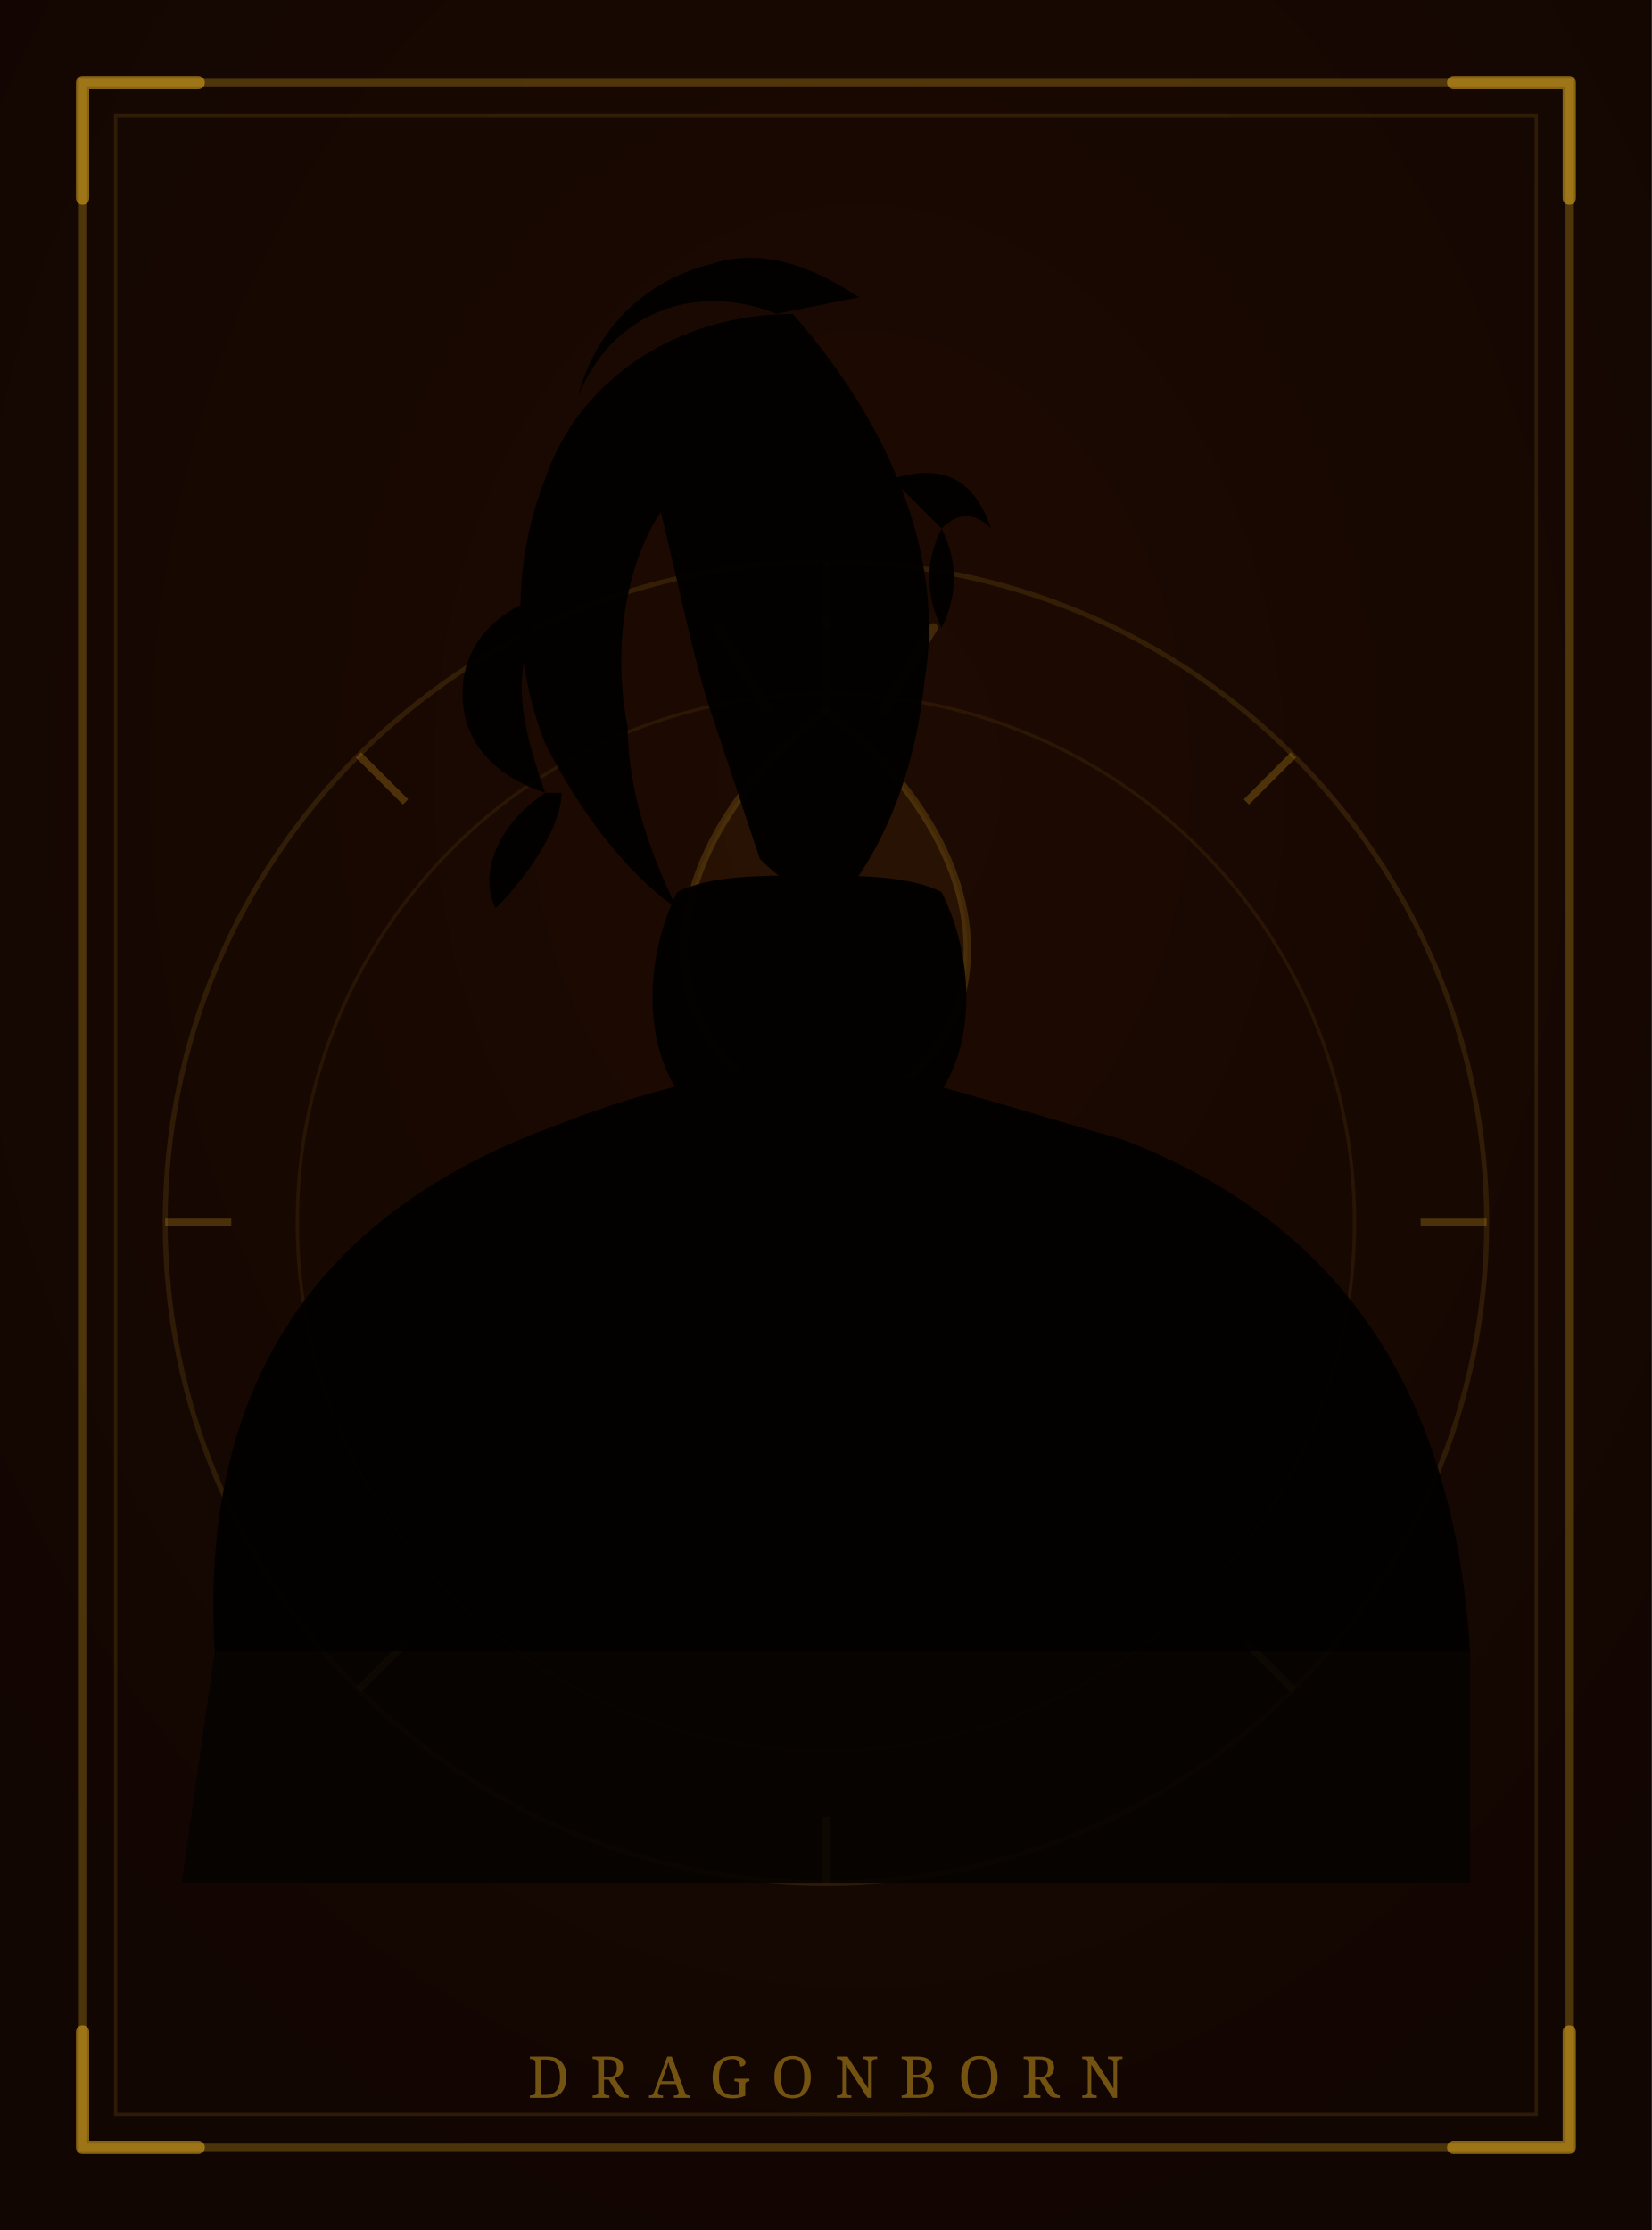
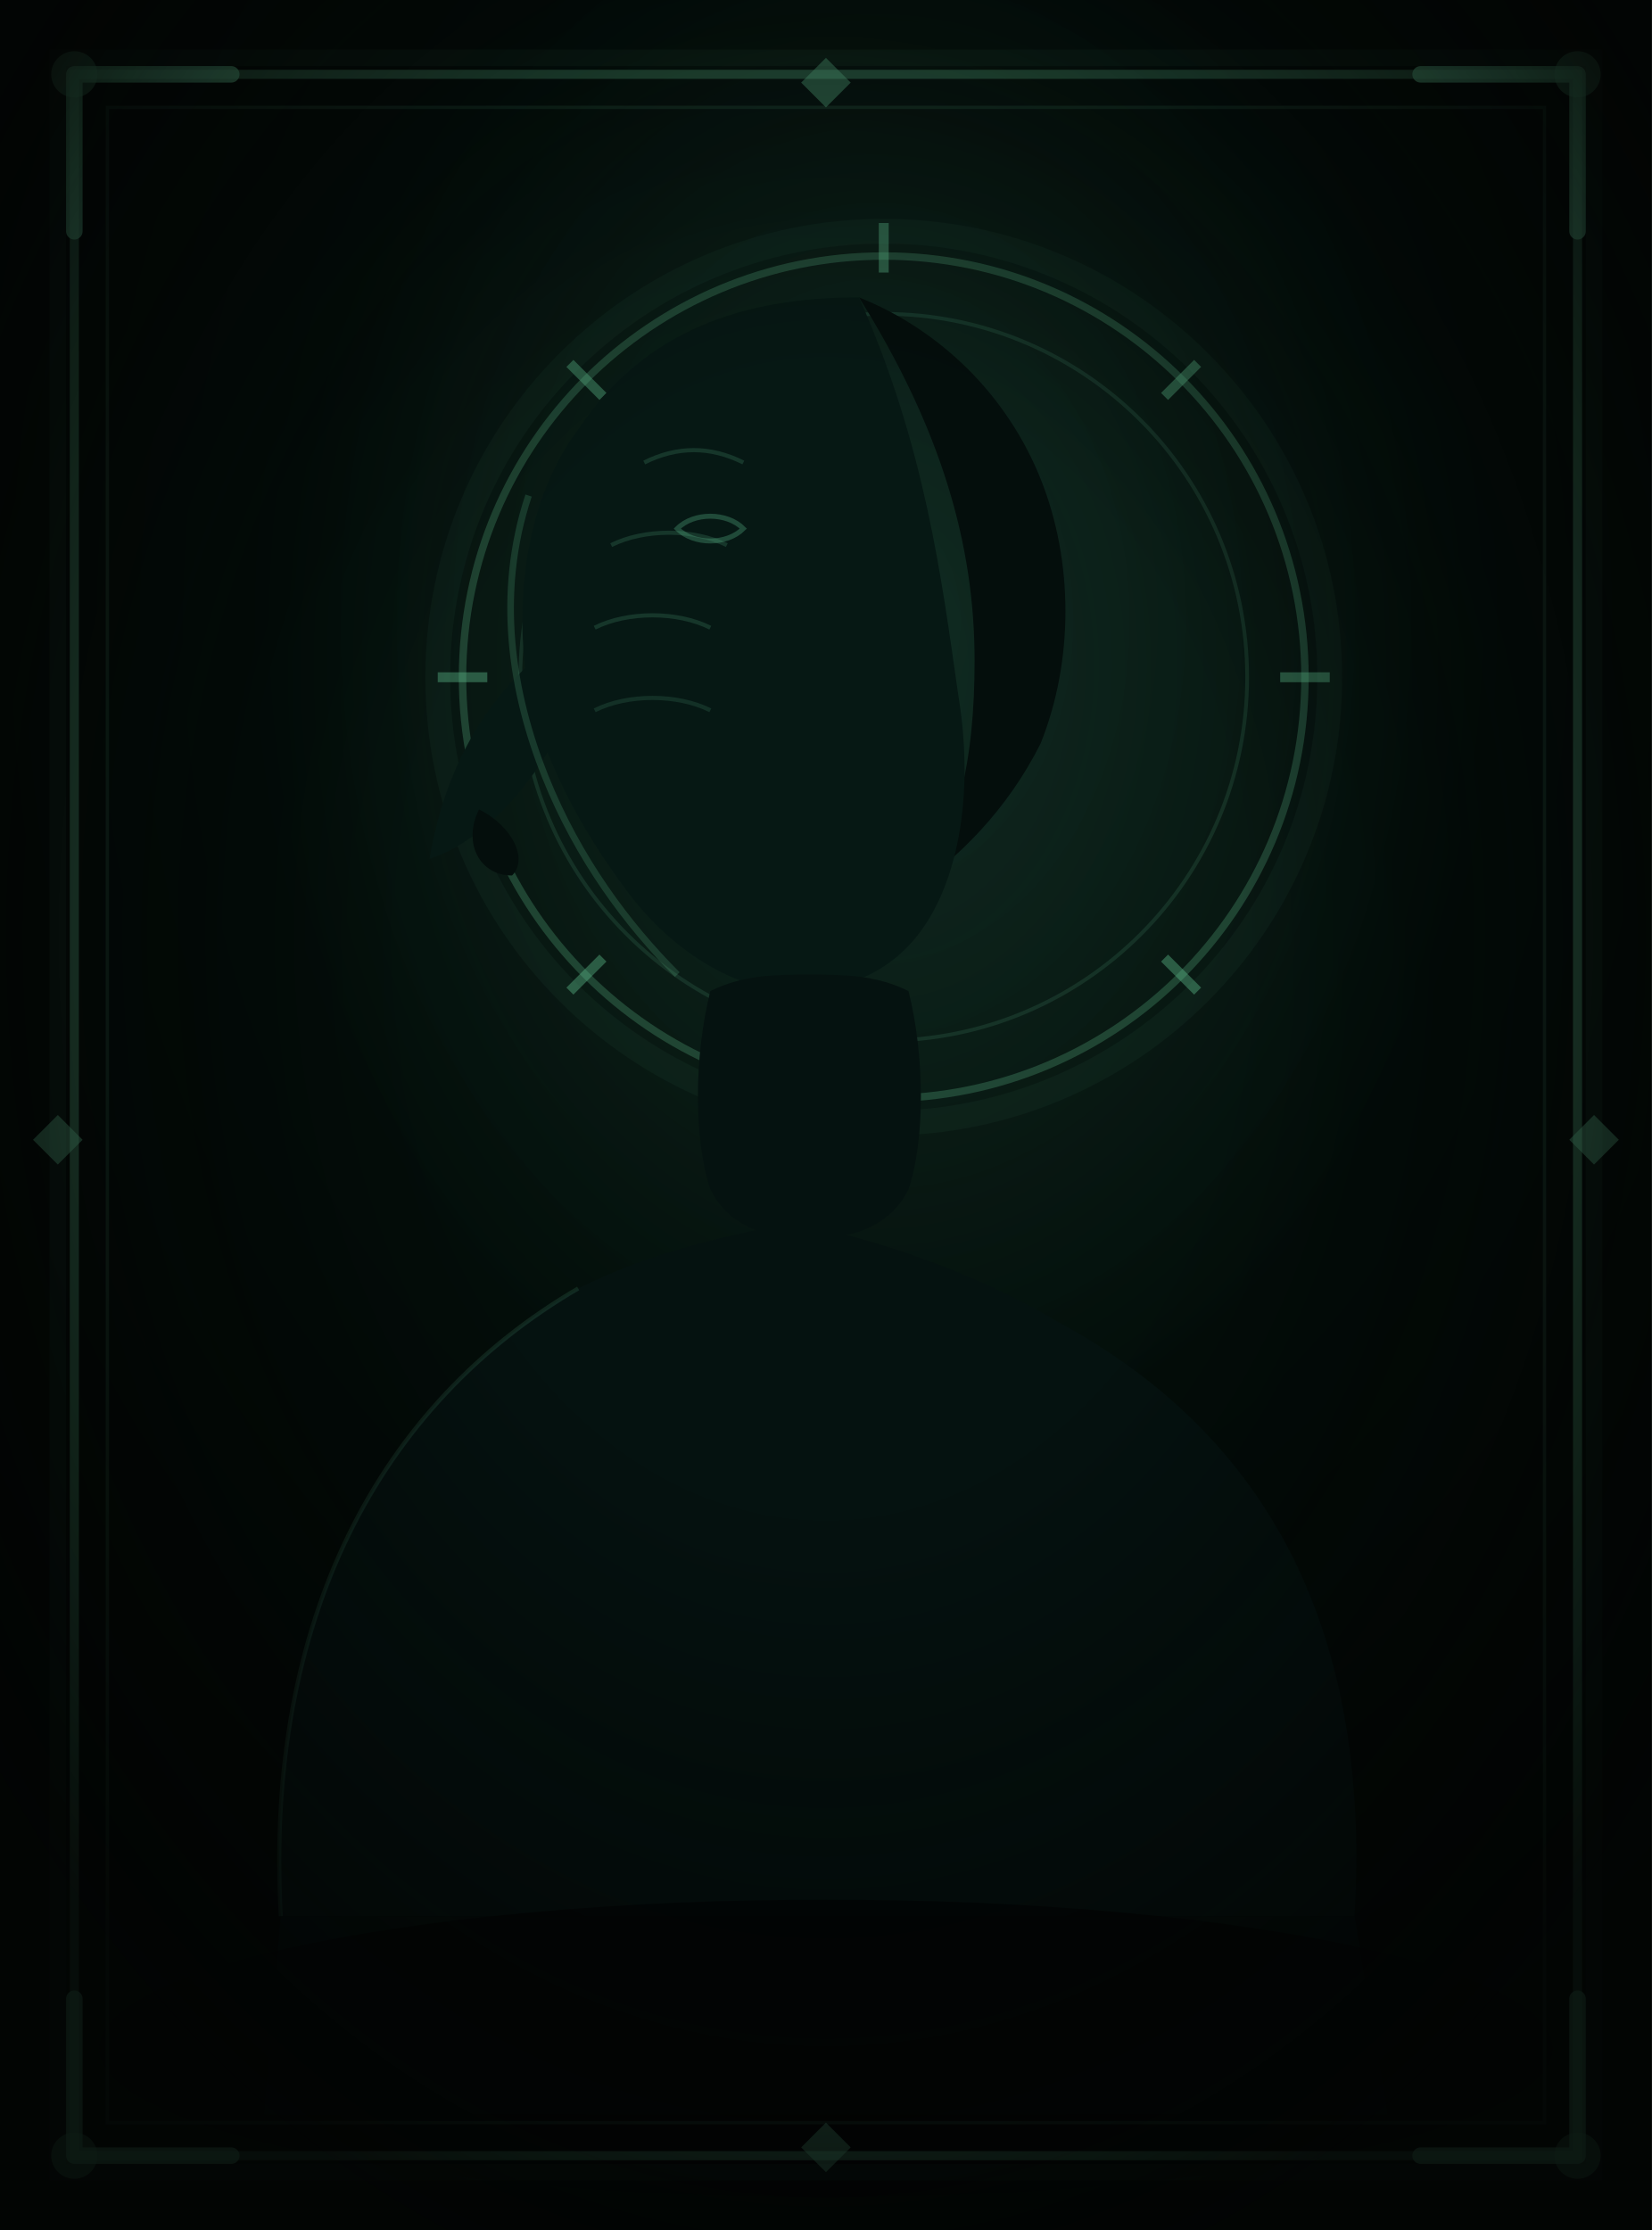
<svg xmlns="http://www.w3.org/2000/svg" viewBox="0 0 200 270">
  <defs>
-     <radialGradient id="bg" cx="52%" cy="35%" r="68%">
-       <stop offset="0%" stop-color="#1e0a02" />
-       <stop offset="100%" stop-color="#120602" />
+     <radialGradient id="bg" cx="53%" cy="28%" r="75%">
+       <stop offset="0%" stop-color="#061814" />
+       <stop offset="45%" stop-color="#030e0a" />
+       <stop offset="100%" stop-color="#020604" />
+     </radialGradient>
+     <radialGradient id="atm" cx="53%" cy="30%" r="36%">
+       <stop offset="0%" stop-color="#60c090" stop-opacity="0.12" />
+       <stop offset="100%" stop-color="#60c090" stop-opacity="0" />
+     </radialGradient>
+     <radialGradient id="vig" cx="50%" cy="42%" r="62%">
+       <stop offset="40%" stop-color="transparent" />
+       <stop offset="100%" stop-color="#020403" stop-opacity="0.88" />
    </radialGradient>
  </defs>
  <rect width="200" height="270" fill="url(#bg)" />
-   <rect x="10" y="10" width="180" height="250" fill="none" stroke="#d4a020" stroke-width="0.9" stroke-opacity="0.30" />
-   <rect x="14" y="14" width="172" height="242" fill="none" stroke="#d4a020" stroke-width="0.4" stroke-opacity="0.14" />
-   <path d="M10 10 L10 24 M10 10 L24 10" stroke="#d4a020" stroke-width="1.6" stroke-opacity="0.60" fill="none" stroke-linecap="round" />
-   <path d="M190 10 L190 24 M190 10 L176 10" stroke="#d4a020" stroke-width="1.6" stroke-opacity="0.60" fill="none" stroke-linecap="round" />
-   <path d="M10 260 L10 246 M10 260 L24 260" stroke="#d4a020" stroke-width="1.6" stroke-opacity="0.60" fill="none" stroke-linecap="round" />
-   <path d="M190 260 L190 246 M190 260 L176 260" stroke="#d4a020" stroke-width="1.6" stroke-opacity="0.60" fill="none" stroke-linecap="round" />
-   <circle cx="100" cy="148" r="80" fill="none" stroke="#d4a020" stroke-width="0.6" stroke-opacity="0.14" />
-   <circle cx="100" cy="148" r="64" fill="none" stroke="#d4a020" stroke-width="0.4" stroke-opacity="0.09" />
-   <line x1="100.0" y1="68.0" x2="100.0" y2="76.0" stroke="#d4a020" stroke-width="0.9" stroke-opacity="0.28" />
-   <line x1="156.6" y1="91.4" x2="150.9" y2="97.1" stroke="#d4a020" stroke-width="0.9" stroke-opacity="0.28" />
-   <line x1="180.0" y1="148.0" x2="172.0" y2="148.0" stroke="#d4a020" stroke-width="0.9" stroke-opacity="0.28" />
-   <line x1="156.6" y1="204.6" x2="150.9" y2="198.9" stroke="#d4a020" stroke-width="0.9" stroke-opacity="0.28" />
-   <line x1="100.0" y1="228.0" x2="100.0" y2="220.0" stroke="#d4a020" stroke-width="0.9" stroke-opacity="0.28" />
-   <line x1="43.4" y1="204.6" x2="49.1" y2="198.9" stroke="#d4a020" stroke-width="0.9" stroke-opacity="0.28" />
-   <line x1="20.0" y1="148.0" x2="28.0" y2="148.0" stroke="#d4a020" stroke-width="0.9" stroke-opacity="0.28" />
-   <line x1="43.4" y1="91.4" x2="49.1" y2="97.1" stroke="#d4a020" stroke-width="0.9" stroke-opacity="0.28" />
-   <path d="M100 86 C87 96 80 110 84 122 C88 132 96 134 100 134 C104 134 112 132 116 122 C120 110 113 96 100 86Z" fill="#d4a020" fill-opacity="0.06" stroke="#d4a020" stroke-width="0.9" stroke-opacity="0.2" />
-   <path d="M93 86 L87 76 M107 86 L113 76 M100 86 L100 75" stroke="#d4a020" stroke-width="1.1" stroke-opacity="0.2" stroke-linecap="round" />
-   <path d="M94 38 C84 34 74 38 70 48 C72 40 78 34 86 32 C92 30 98 32 104 36 Z" fill="rgba(3,2,1,0.97)" />
-   <path d="M96 38 C82 38 70 46 66 58 C62 68 62 80 66 90 C70 98 76 106 82 110 C79 104 76 96 76 88 C74 78 76 68 80 62 C82 70 84 80 86 86 C88 92 90 98 92 104 C96 108 100 110 104 106 C108 100 111 92 112 82 C114 70 110 54 96 38 Z" fill="rgba(3,2,1,0.97)" />
-   <path d="M66 72 C60 74 56 78 56 84 C56 90 60 94 66 96 C64 90 62 84 64 78 Z" fill="rgba(3,2,1,0.97)" />
-   <path d="M66 96 C60 100 58 106 60 110 C64 106 68 100 68 96 Z" fill="rgba(3,2,1,0.97)" />
-   <path d="M60 82 L58 85 M62 80 L60 83" stroke="rgba(3,2,1,0.97)" stroke-width="2" stroke-linecap="round" />
-   <path d="M108 58 C114 56 118 58 120 64 C118 62 116 62 114 64 C116 68 116 72 114 76 C112 72 112 68 114 64" fill="rgba(3,2,1,0.97)" />
-   <path d="M82 108 C78 116 78 126 82 132 C86 136 92 138 98 138 C104 138 110 136 114 132 C118 126 118 116 114 108 C110 106 104 106 98 106 C92 106 86 106 82 108 Z" fill="rgba(3,2,1,0.97)" />
-   <path d="M26 200 C24 166 40 146 68 136 C78 132 88 130 98 128 C110 130 122 134 136 138 C162 148 176 168 178 200 Z" fill="rgba(3,2,1,0.97)" />
-   <path d="M26 200 L22 228 L178 228 L178 200 Z" fill="rgba(5,3,1,0.88)" />
-   <text x="100" y="254" text-anchor="middle" font-family="Georgia,serif" font-size="7" letter-spacing="2.5" fill="#d4a020" fill-opacity="0.50">DRAGONBORN</text>
+   <rect width="200" height="270" fill="url(#atm)" />
+   <circle cx="107" cy="82" r="54" fill="none" stroke="#60c090" stroke-width="3" stroke-opacity="0.05" />
+   <circle cx="107" cy="82" r="51" fill="none" stroke="#60c090" stroke-width="0.9" stroke-opacity="0.26" />
+   <circle cx="107" cy="82" r="44" fill="none" stroke="#60c090" stroke-width="0.45" stroke-opacity="0.14" />
+   <line x1="107" y1="33" x2="107" y2="27" stroke="#60c090" stroke-width="1.2" stroke-opacity="0.40" />
+   <line x1="141" y1="48" x2="145" y2="44" stroke="#60c090" stroke-width="1.2" stroke-opacity="0.40" />
+   <line x1="155" y1="82" x2="161" y2="82" stroke="#60c090" stroke-width="1.2" stroke-opacity="0.40" />
+   <line x1="141" y1="116" x2="145" y2="120" stroke="#60c090" stroke-width="1.2" stroke-opacity="0.40" />
+   <line x1="107" y1="131" x2="107" y2="137" stroke="#60c090" stroke-width="1.2" stroke-opacity="0.40" />
+   <line x1="73" y1="116" x2="69" y2="120" stroke="#60c090" stroke-width="1.2" stroke-opacity="0.40" />
+   <line x1="59" y1="82" x2="53" y2="82" stroke="#60c090" stroke-width="1.2" stroke-opacity="0.40" />
+   <line x1="73" y1="48" x2="69" y2="44" stroke="#60c090" stroke-width="1.2" stroke-opacity="0.40" />
+   <path d="M107 76 L111 82 L107 88 L103 82 Z" fill="none" stroke="#60c090" stroke-width="0.7" stroke-opacity="0.24" />
+   <path d="M104 36 C114 40 122 48 126 58 C130 68 130 80 126 90 C122 98 116 104 110 108 C116 102 118 92 118 80 C118 66 114 52 104 36 Z" fill="#040e0c" />
+   <path d="M104 36 C90 36 78 40 70 52 C64 60 62 72 64 84 C66 92 70 100 76 108 C82 116 90 120 96 120 C102 120 108 118 112 112 C116 106 118 96 116 84 C114 70 112 54 104 36 Z" fill="#061814" />
+   <path d="M70 76 C60 82 54 92 52 104 C58 102 64 96 68 88 C70 84 72 80 74 76 Z" fill="#061814" />
+   <path d="M78 56 C82 54 86 54 90 56" fill="none" stroke="#60c090" stroke-width="0.5" stroke-opacity="0.18" />
+   <path d="M74 66 C78 64 84 64 88 66" fill="none" stroke="#60c090" stroke-width="0.5" stroke-opacity="0.18" />
+   <path d="M72 76 C76 74 82 74 86 76" fill="none" stroke="#60c090" stroke-width="0.5" stroke-opacity="0.18" />
+   <path d="M72 86 C76 84 82 84 86 86" fill="none" stroke="#60c090" stroke-width="0.5" stroke-opacity="0.15" />
+   <path d="M58 98 C56 102 58 106 62 106 C64 104 62 100 58 98 Z" fill="#040e0c" />
+   <path d="M82 64 C84 62 88 62 90 64 C88 66 84 66 82 64 Z" fill="none" stroke="#60c090" stroke-width="0.6" stroke-opacity="0.30" />
+   <path d="M86 120 C84 128 84 138 86 144 C88 148 92 150 98 150 C104 150 108 148 110 144 C112 138 112 128 110 120 C106 118 102 118 98 118 C94 118 90 118 86 120 Z" fill="#051210" />
+   <path d="M34 232 C32 196 46 170 70 156 C78 152 86 150 96 148 C106 150 118 154 128 160 C154 174 166 198 164 232 Z" fill="#051210" />
+   <path d="M32 256 L34 232 L164 232 L168 256 Z" fill="#040e0c" />
+   <path d="M64 60 C60 72 62 84 66 94 C70 104 76 112 82 118" fill="none" stroke="#60c090" stroke-width="0.8" stroke-opacity="0.20" />
+   <path d="M34 232 C32 196 46 170 70 156" fill="none" stroke="#60c090" stroke-width="0.5" stroke-opacity="0.14" />
+   <ellipse cx="100" cy="248" rx="88" ry="18" fill="#020403" fill-opacity="0.70" />
+   <rect x="7" y="7" width="186" height="256" fill="none" stroke="#60c090" stroke-width="2" stroke-opacity="0.07" />
+   <rect x="9" y="9" width="182" height="252" fill="none" stroke="#60c090" stroke-width="1.1" stroke-opacity="0.38" />
+   <rect x="13" y="13" width="174" height="244" fill="none" stroke="#60c090" stroke-width="0.4" stroke-opacity="0.15" />
+   <path d="M9 9 L9 28 M9 9 L28 9" stroke="#60c090" stroke-width="2" stroke-opacity="0.68" fill="none" stroke-linecap="round" />
+   <circle cx="9" cy="9" r="2.8" fill="#60c090" fill-opacity="0.40" />
+   <path d="M191 9 L191 28 M191 9 L172 9" stroke="#60c090" stroke-width="2" stroke-opacity="0.68" fill="none" stroke-linecap="round" />
+   <circle cx="191" cy="9" r="2.8" fill="#60c090" fill-opacity="0.40" />
+   <path d="M9 261 L9 242 M9 261 L28 261" stroke="#60c090" stroke-width="2" stroke-opacity="0.68" fill="none" stroke-linecap="round" />
+   <circle cx="9" cy="261" r="2.8" fill="#60c090" fill-opacity="0.40" />
+   <path d="M191 261 L191 242 M191 261 L172 261" stroke="#60c090" stroke-width="2" stroke-opacity="0.68" fill="none" stroke-linecap="round" />
+   <circle cx="191" cy="261" r="2.8" fill="#60c090" fill-opacity="0.40" />
+   <path d="M100 7 L103 10 L100 13 L97 10 Z" fill="#60c090" fill-opacity="0.42" />
+   <path d="M100 257 L103 260 L100 263 L97 260 Z" fill="#60c090" fill-opacity="0.42" />
+   <path d="M7 135 L10 138 L7 141 L4 138 Z" fill="#60c090" fill-opacity="0.42" />
+   <path d="M193 135 L196 138 L193 141 L190 138 Z" fill="#60c090" fill-opacity="0.42" />
+   <rect width="200" height="270" fill="url(#vig)" />
</svg>
